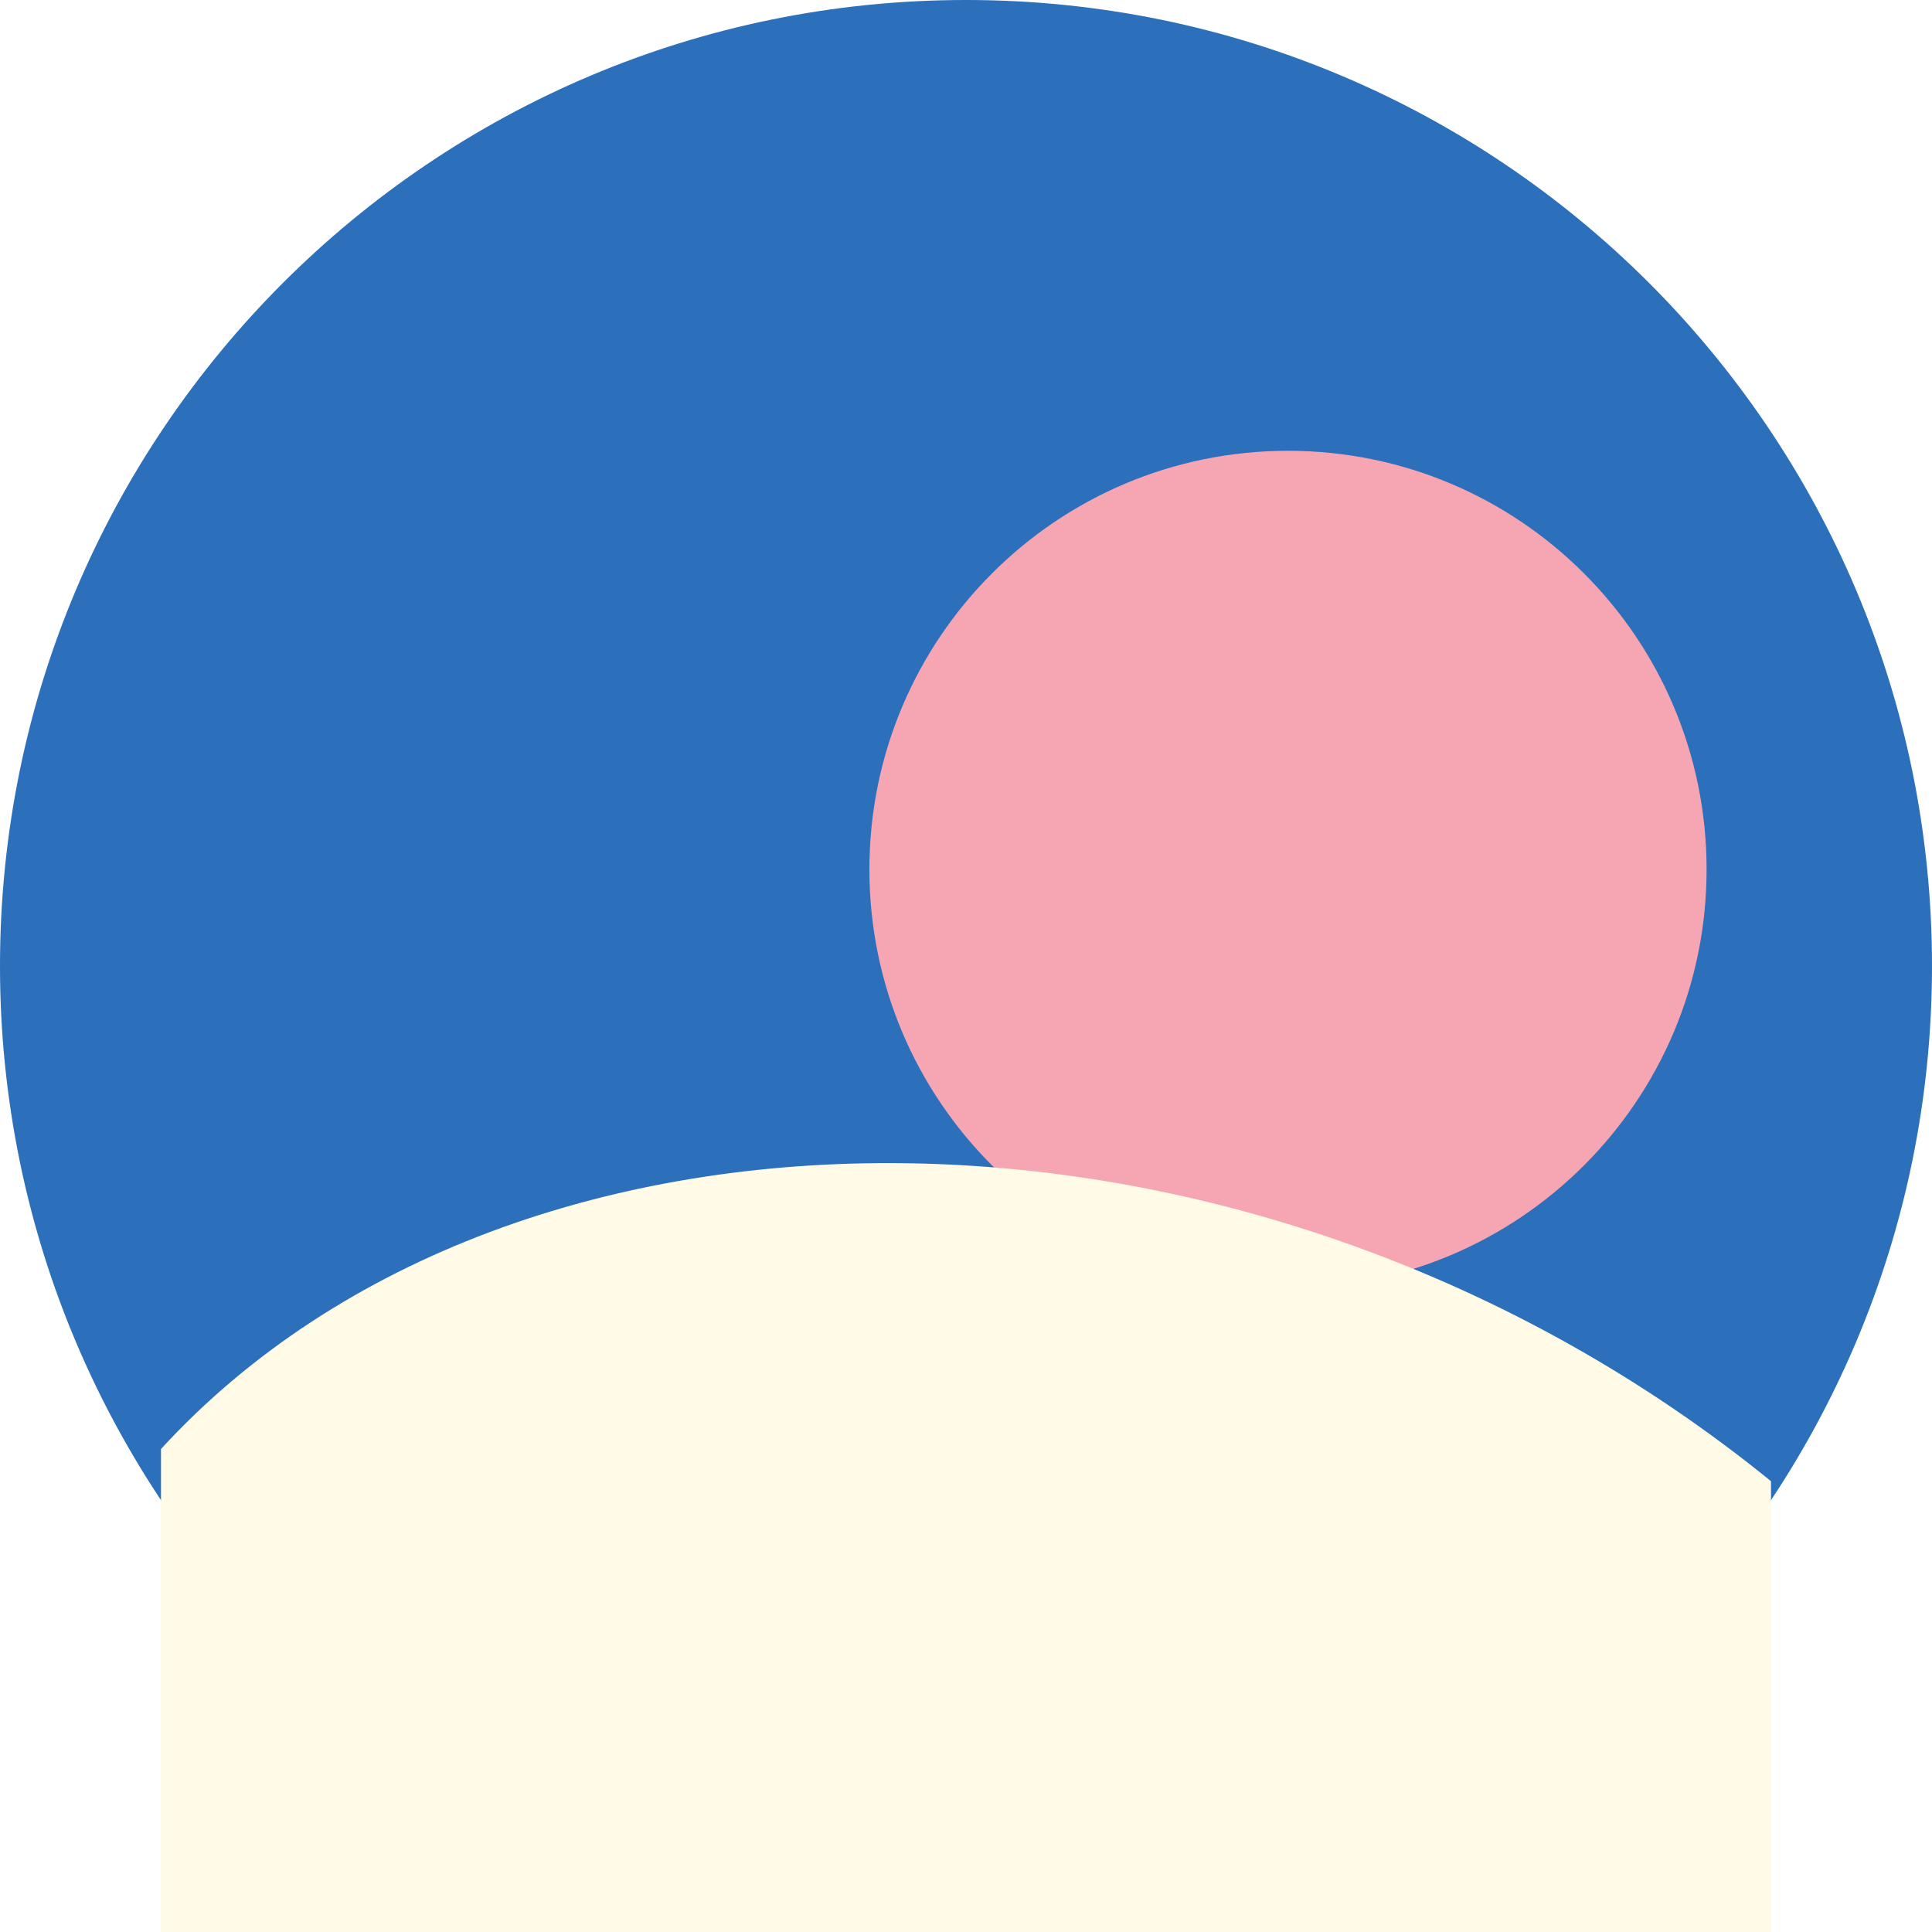
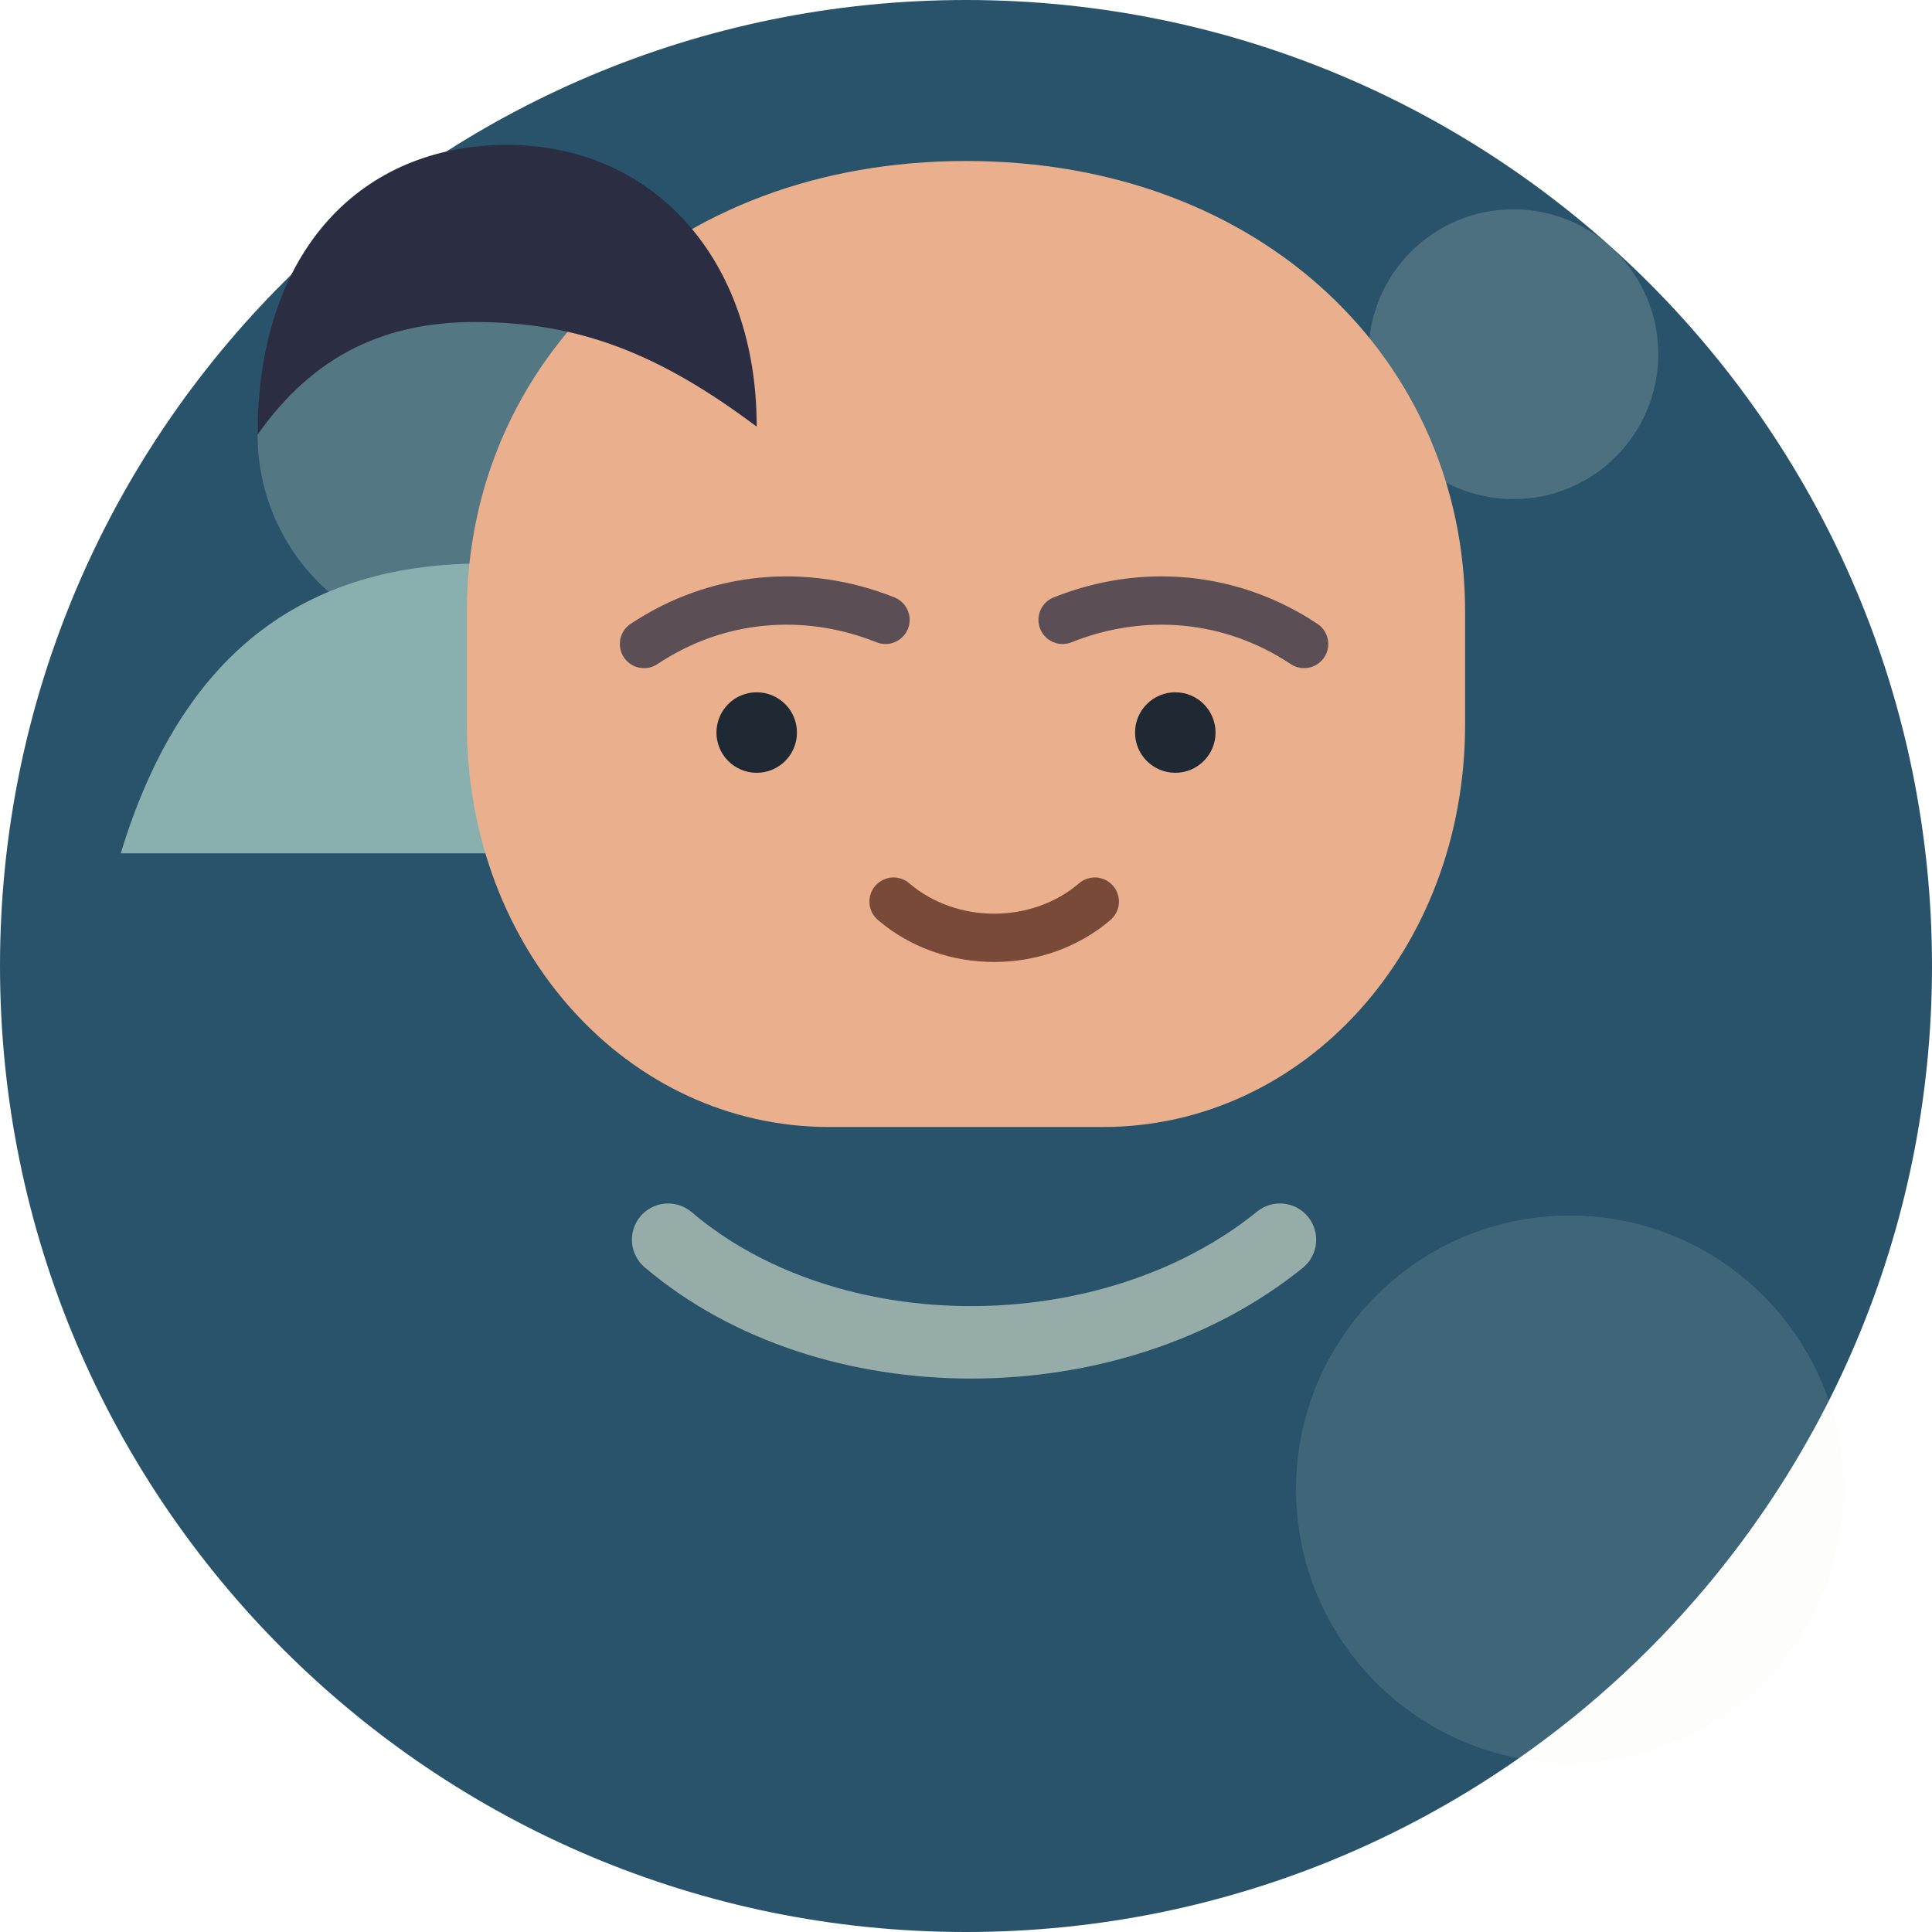
- <svg xmlns="http://www.w3.org/2000/svg" viewBox="0 0 120 120">
-   <rect width="120" height="120" rx="60" fill="#2c6fbb" />
-   <circle cx="80" cy="54" r="26" fill="#f6a6b2" />
-   <path d="M10 90c22-24 68-24 100 2v28H10z" fill="#fffbe6" />
+ <svg xmlns="http://www.w3.org/2000/svg" viewBox="0 0 240 240" role="img" aria-label="default avatar 07">
+   <rect width="240" height="240" rx="120" fill="#28536b" />
+   <circle cx="58" cy="54" r="26" fill="#f1f5db" opacity=".22" />
+   <circle cx="188" cy="44" r="18" fill="#f1f5db" opacity=".18" />
+   <circle cx="195" cy="185" r="34" fill="#f1f5db" opacity=".12" />
+   <path d="M60 70c-24 0-38 13-45 36h90c-7-23-22-36-45-36z" fill="#89b0ae" />
+   <path d="M58 90c0 28 20 50 45 50h34c25 0 45-22 45-50V76c0-31-25-56-62-56S58 45 58 76v14z" fill="#eab08e" />
+   <path d="M32 54c0-23 13-36 31-36 18 0 31 14 31 35-12-9-22-13-35-13-11 0-20 4-27 14z" fill="#2b2d42" />
+   <circle cx="94" cy="91" r="5" fill="#1f2933" />
+   <circle cx="146" cy="91" r="5" fill="#1f2933" />
+   <path d="M111 112c7 6 18 6 25 0" fill="none" stroke="#7a4a39" stroke-width="6" stroke-linecap="round" />
+   <path d="M80 80c9-6 20-7 30-3" fill="none" stroke="#2b2d42" stroke-width="6" stroke-linecap="round" opacity=".75" />
+   <path d="M132 77c10-4 21-3 30 3" fill="none" stroke="#2b2d42" stroke-width="6" stroke-linecap="round" opacity=".75" />
+   <path d="M83 154c20 17 55 17 76 0" fill="none" stroke="#f1f5db" stroke-width="9" stroke-linecap="round" opacity=".55" />
</svg>
